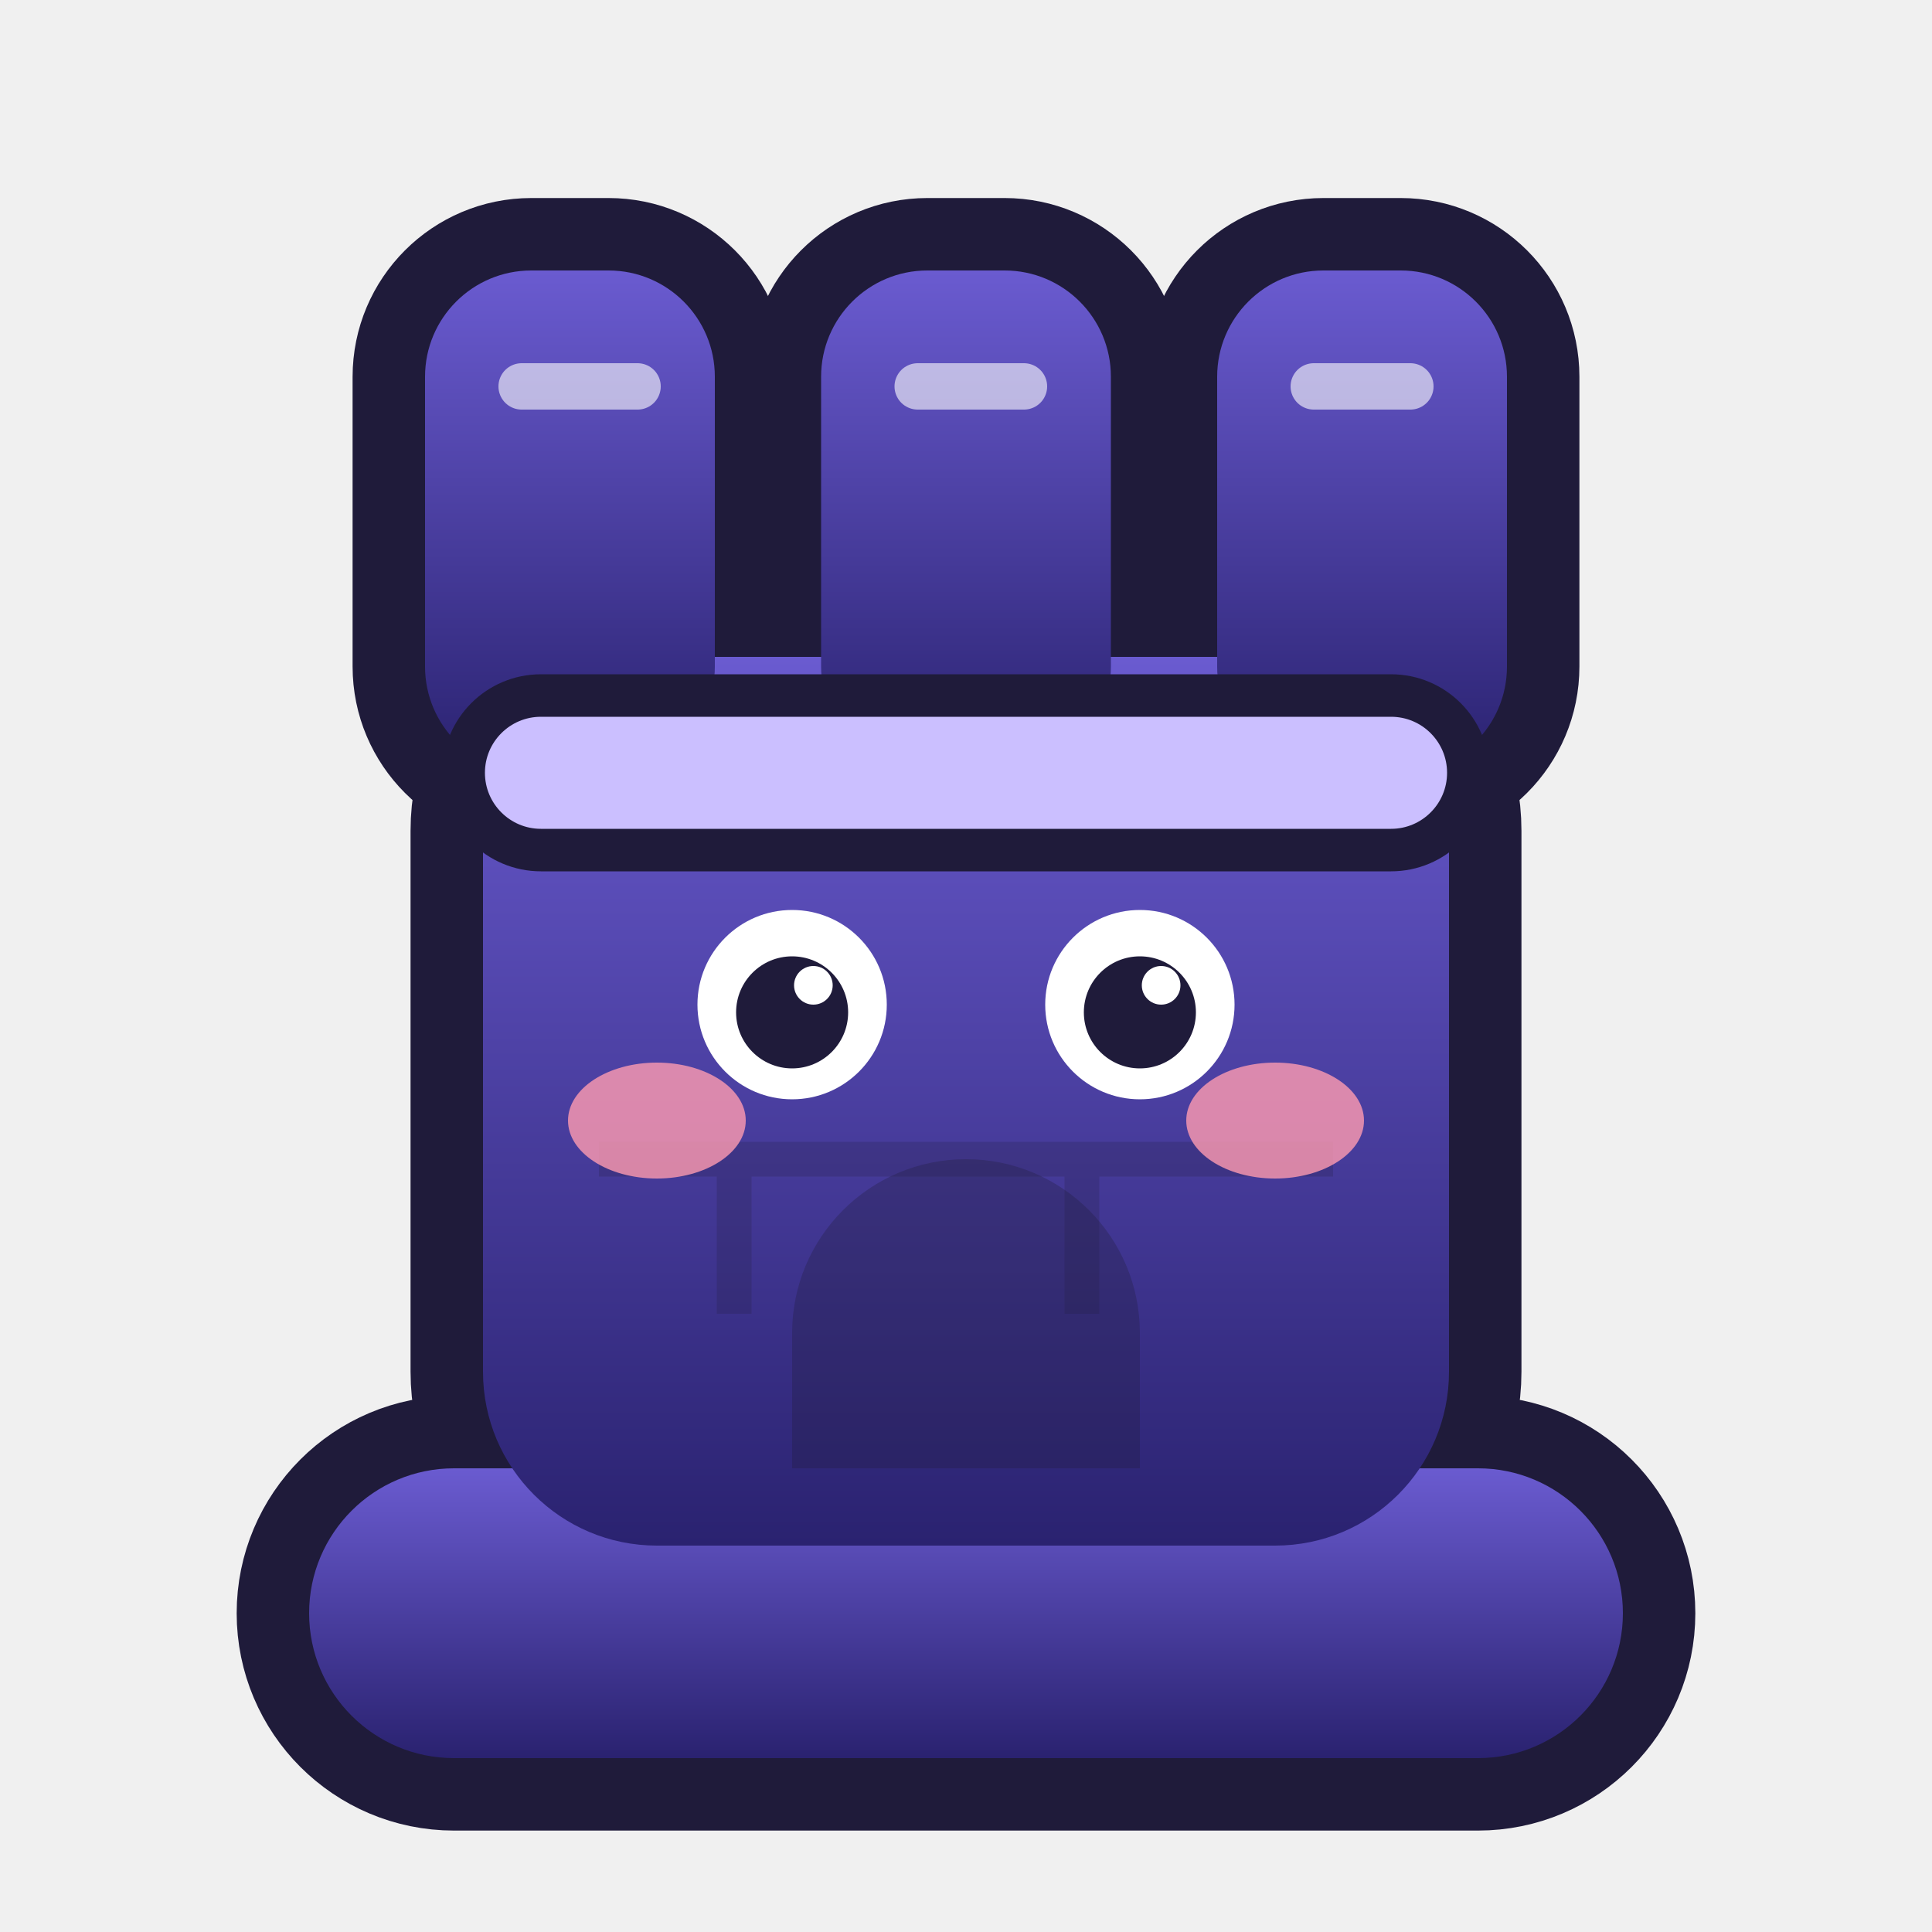
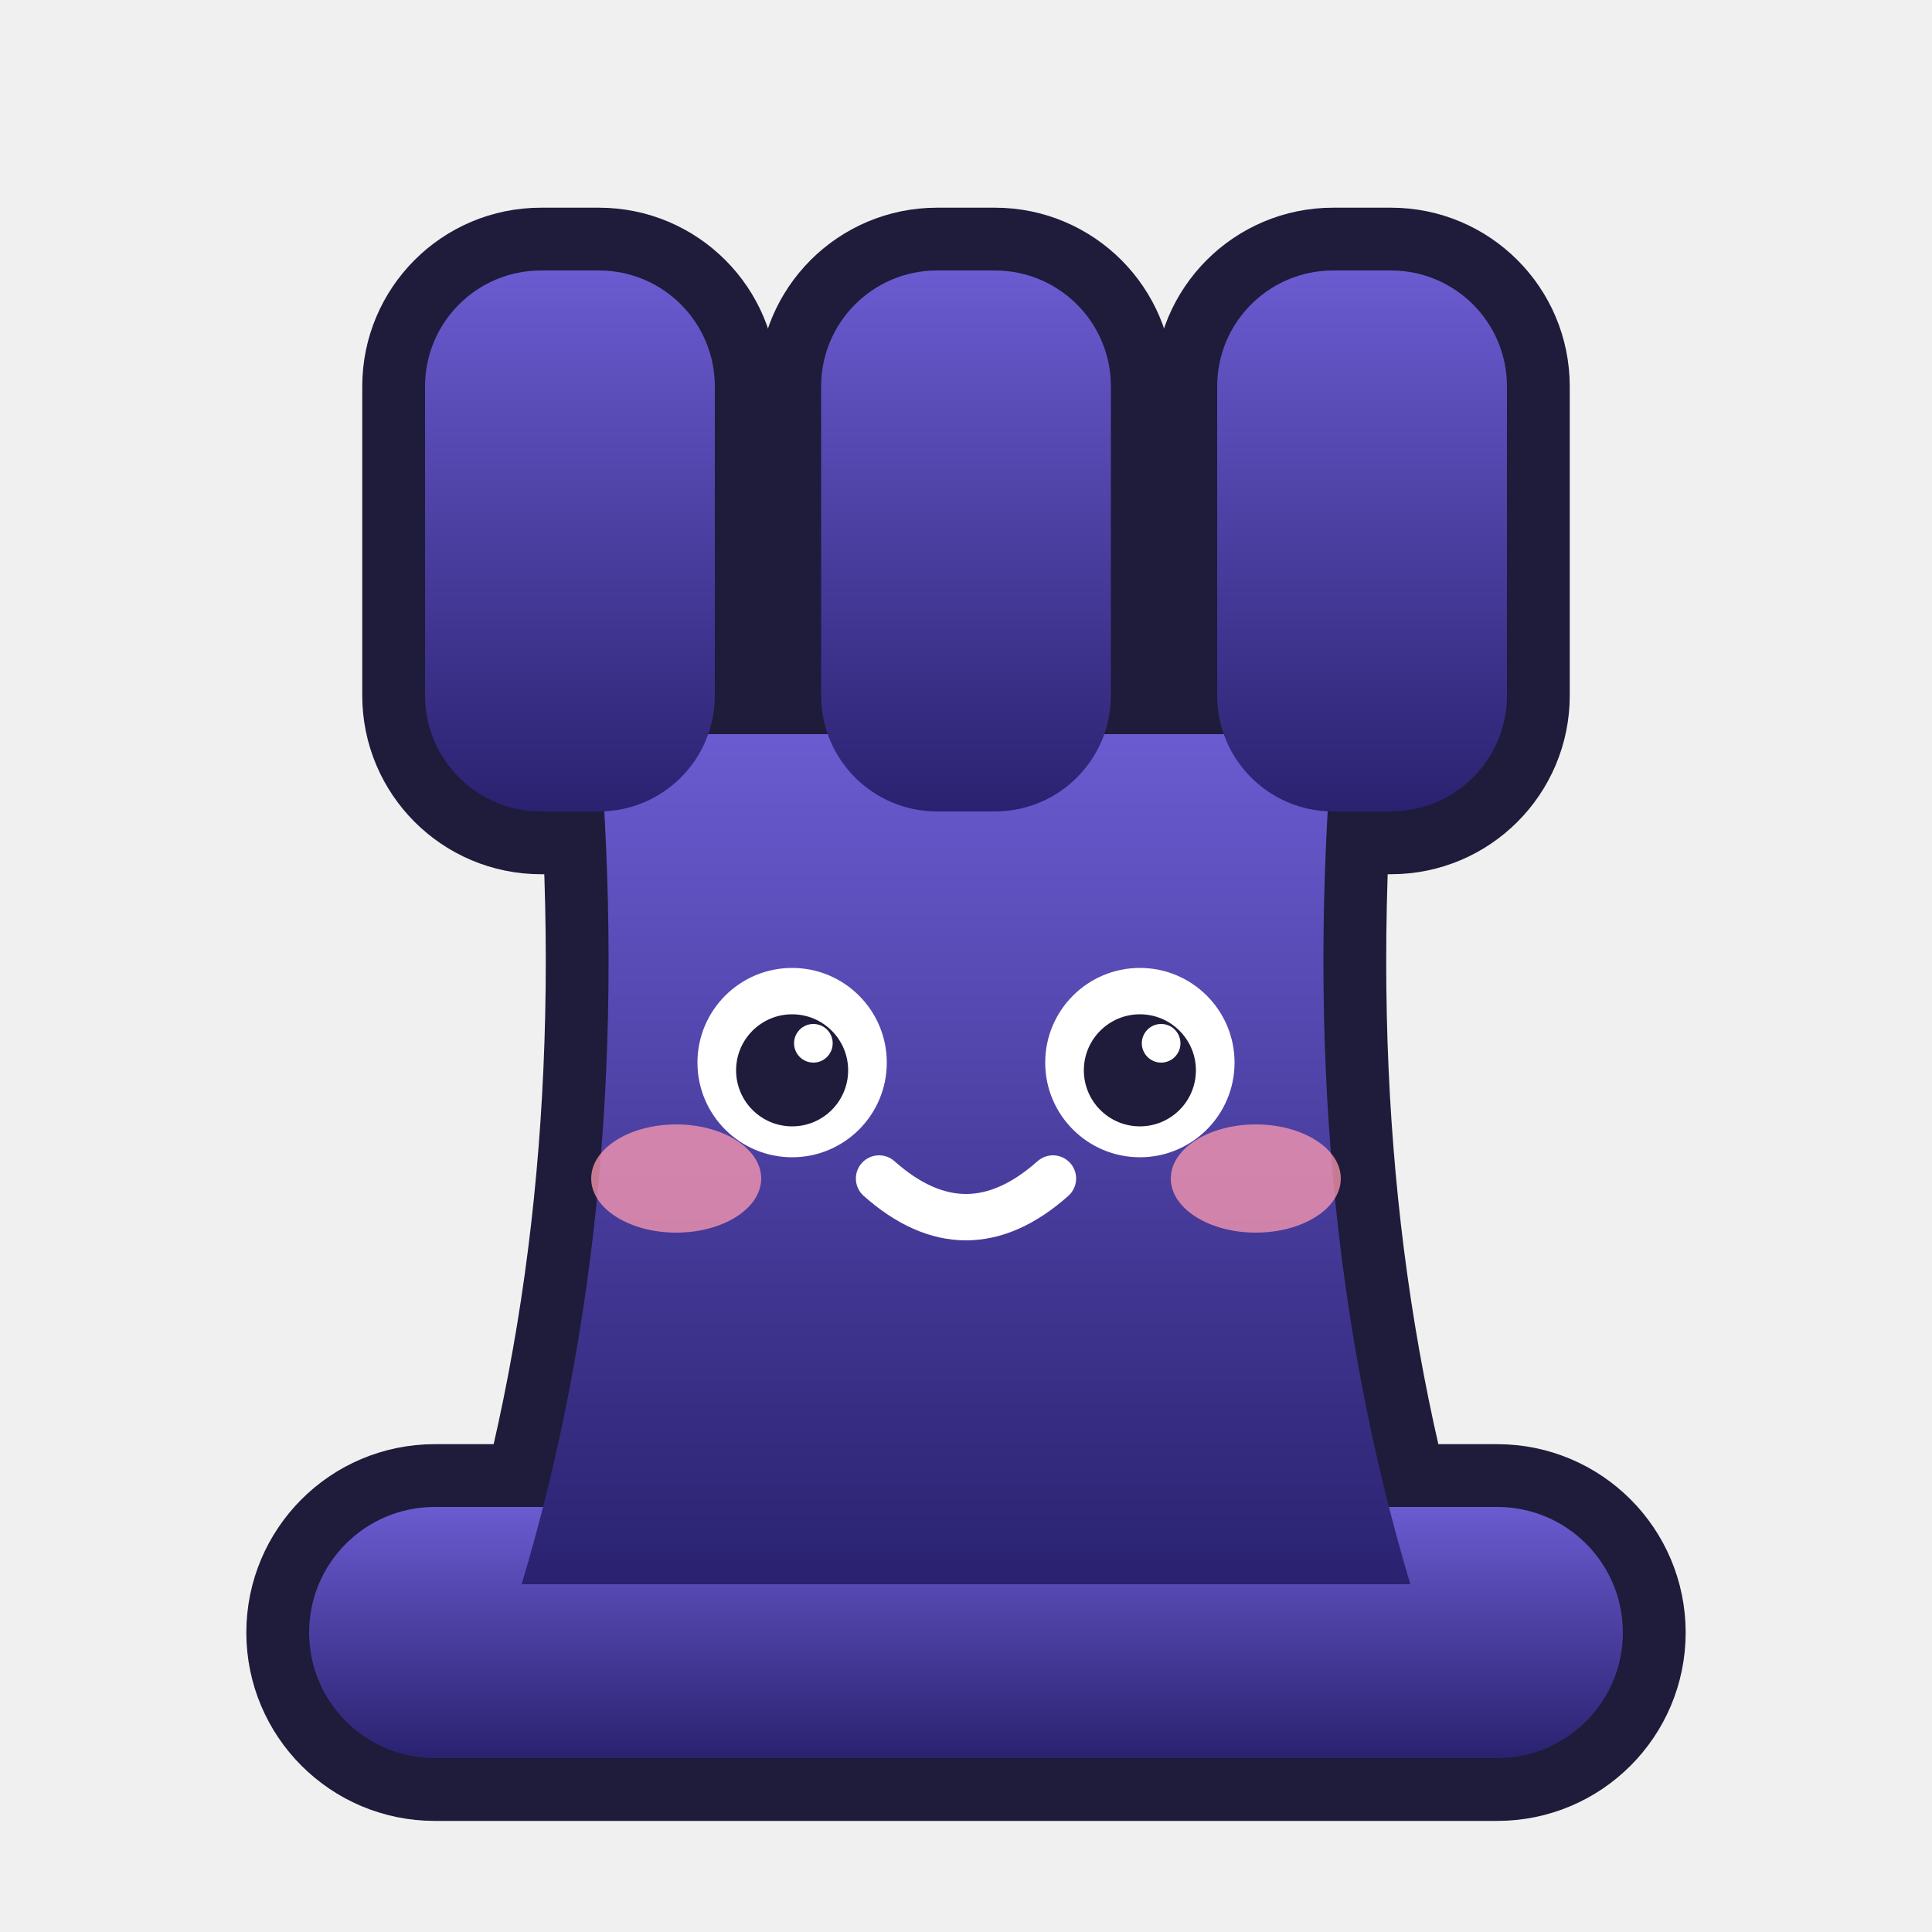
<svg xmlns="http://www.w3.org/2000/svg" xmlns:xlink="http://www.w3.org/1999/xlink" viewBox="0 0 100 100" width="100" height="100">
  <defs>
    <g id="sbr">
-       <rect x="16" y="76" width="68" height="15" rx="7.5" />
-       <rect x="25" y="34" width="50" height="46" rx="9" />
-       <rect x="22" y="14" width="15" height="26" rx="5.5" />
-       <rect x="42.5" y="14" width="15" height="26" rx="5.5" />
-       <rect x="63" y="14" width="15" height="26" rx="5.5" />
+       <rect x="16" y="78" width="68" height="13" rx="6.5" />
+       <path d="M27 82 Q33 62 31 38 H69 Q67 62 73 82Z" />
+       <rect x="22" y="14" width="15" height="28" rx="6" />
+       <rect x="42.5" y="14" width="15" height="28" rx="6" />
+       <rect x="63" y="14" width="15" height="28" rx="6" />
    </g>
    <linearGradient id="gbr" x1="0" y1="0" x2="0" y2="1">
      <stop offset="0" stop-color="#6a5bd0" />
      <stop offset="1" stop-color="#2a2270" />
    </linearGradient>
    <clipPath id="cbr">
      <use xlink:href="#sbr" />
    </clipPath>
  </defs>
-   <use xlink:href="#sbr" fill="#1f1b3a" stroke="#1f1b3a" stroke-width="7.5" stroke-linejoin="round" />
+   <use xlink:href="#sbr" fill="#1f1b3a" stroke="#1f1b3a" stroke-width="6.5" stroke-linejoin="round" />
  <use xlink:href="#sbr" fill="url(#gbr)" />
  <g clip-path="url(#cbr)">
    <ellipse cx="36" cy="36" rx="16" ry="32" transform="rotate(-18 36 36)" fill="#fff" opacity="0.096" />
-     <rect x="0" y="76" width="100" height="24" fill="#1f1b3a" opacity="0.14" />
-     <rect x="62" y="0" width="38" height="100" fill="#1f1b3a" opacity="0.07" />
  </g>
-   <rect x="24" y="36" width="52" height="8" rx="4" fill="#cbbfff" stroke="#1f1b3a" stroke-width="2.2" />
-   <path d="M31 60 H69 M38 60 V68 M56 60 V68" stroke="#1f1b3a" stroke-width="1.8" opacity="0.22" fill="none" />
-   <path d="M41 76 V69 a9 9 0 0 1 18 0 V76Z" fill="#1f1b3a" opacity="0.3" />
-   <circle cx="41" cy="52" r="4.9" fill="#ffffff" />
-   <circle cx="41" cy="52.4" r="2.9" fill="#1f1b3a" />
-   <circle cx="42.1" cy="51" r="1" fill="#fff" />
-   <circle cx="59" cy="52" r="4.9" fill="#ffffff" />
-   <circle cx="59" cy="52.4" r="2.9" fill="#1f1b3a" />
-   <circle cx="60.1" cy="51" r="1" fill="#fff" />
-   <ellipse cx="34" cy="58" rx="4.6" ry="3" fill="#ff9bb0" opacity="0.8" />
-   <ellipse cx="66" cy="58" rx="4.6" ry="3" fill="#ff9bb0" opacity="0.8" />
-   <path d="M27 20 H33 M47.5 20 H53 M68 20 H73" stroke="#fff" stroke-width="2.4" stroke-linecap="round" opacity="0.6" />
+   <circle cx="41" cy="55" r="4.9" fill="#ffffff" />
+   <circle cx="41" cy="55.4" r="2.9" fill="#1f1b3a" />
+   <circle cx="42.1" cy="54" r="1" fill="#fff" />
+   <circle cx="59" cy="55" r="4.9" fill="#ffffff" />
+   <circle cx="59" cy="55.4" r="2.9" fill="#1f1b3a" />
+   <circle cx="60.1" cy="54" r="1" fill="#fff" />
+   <ellipse cx="35" cy="61" rx="4.4" ry="2.8" fill="#ff9bb0" opacity="0.75" />
+   <ellipse cx="65" cy="61" rx="4.4" ry="2.8" fill="#ff9bb0" opacity="0.75" />
+   <path d="M45.5 61 Q50 65 54.5 61" stroke="#ffffff" stroke-width="2.4" stroke-linecap="round" fill="none" />
</svg>
